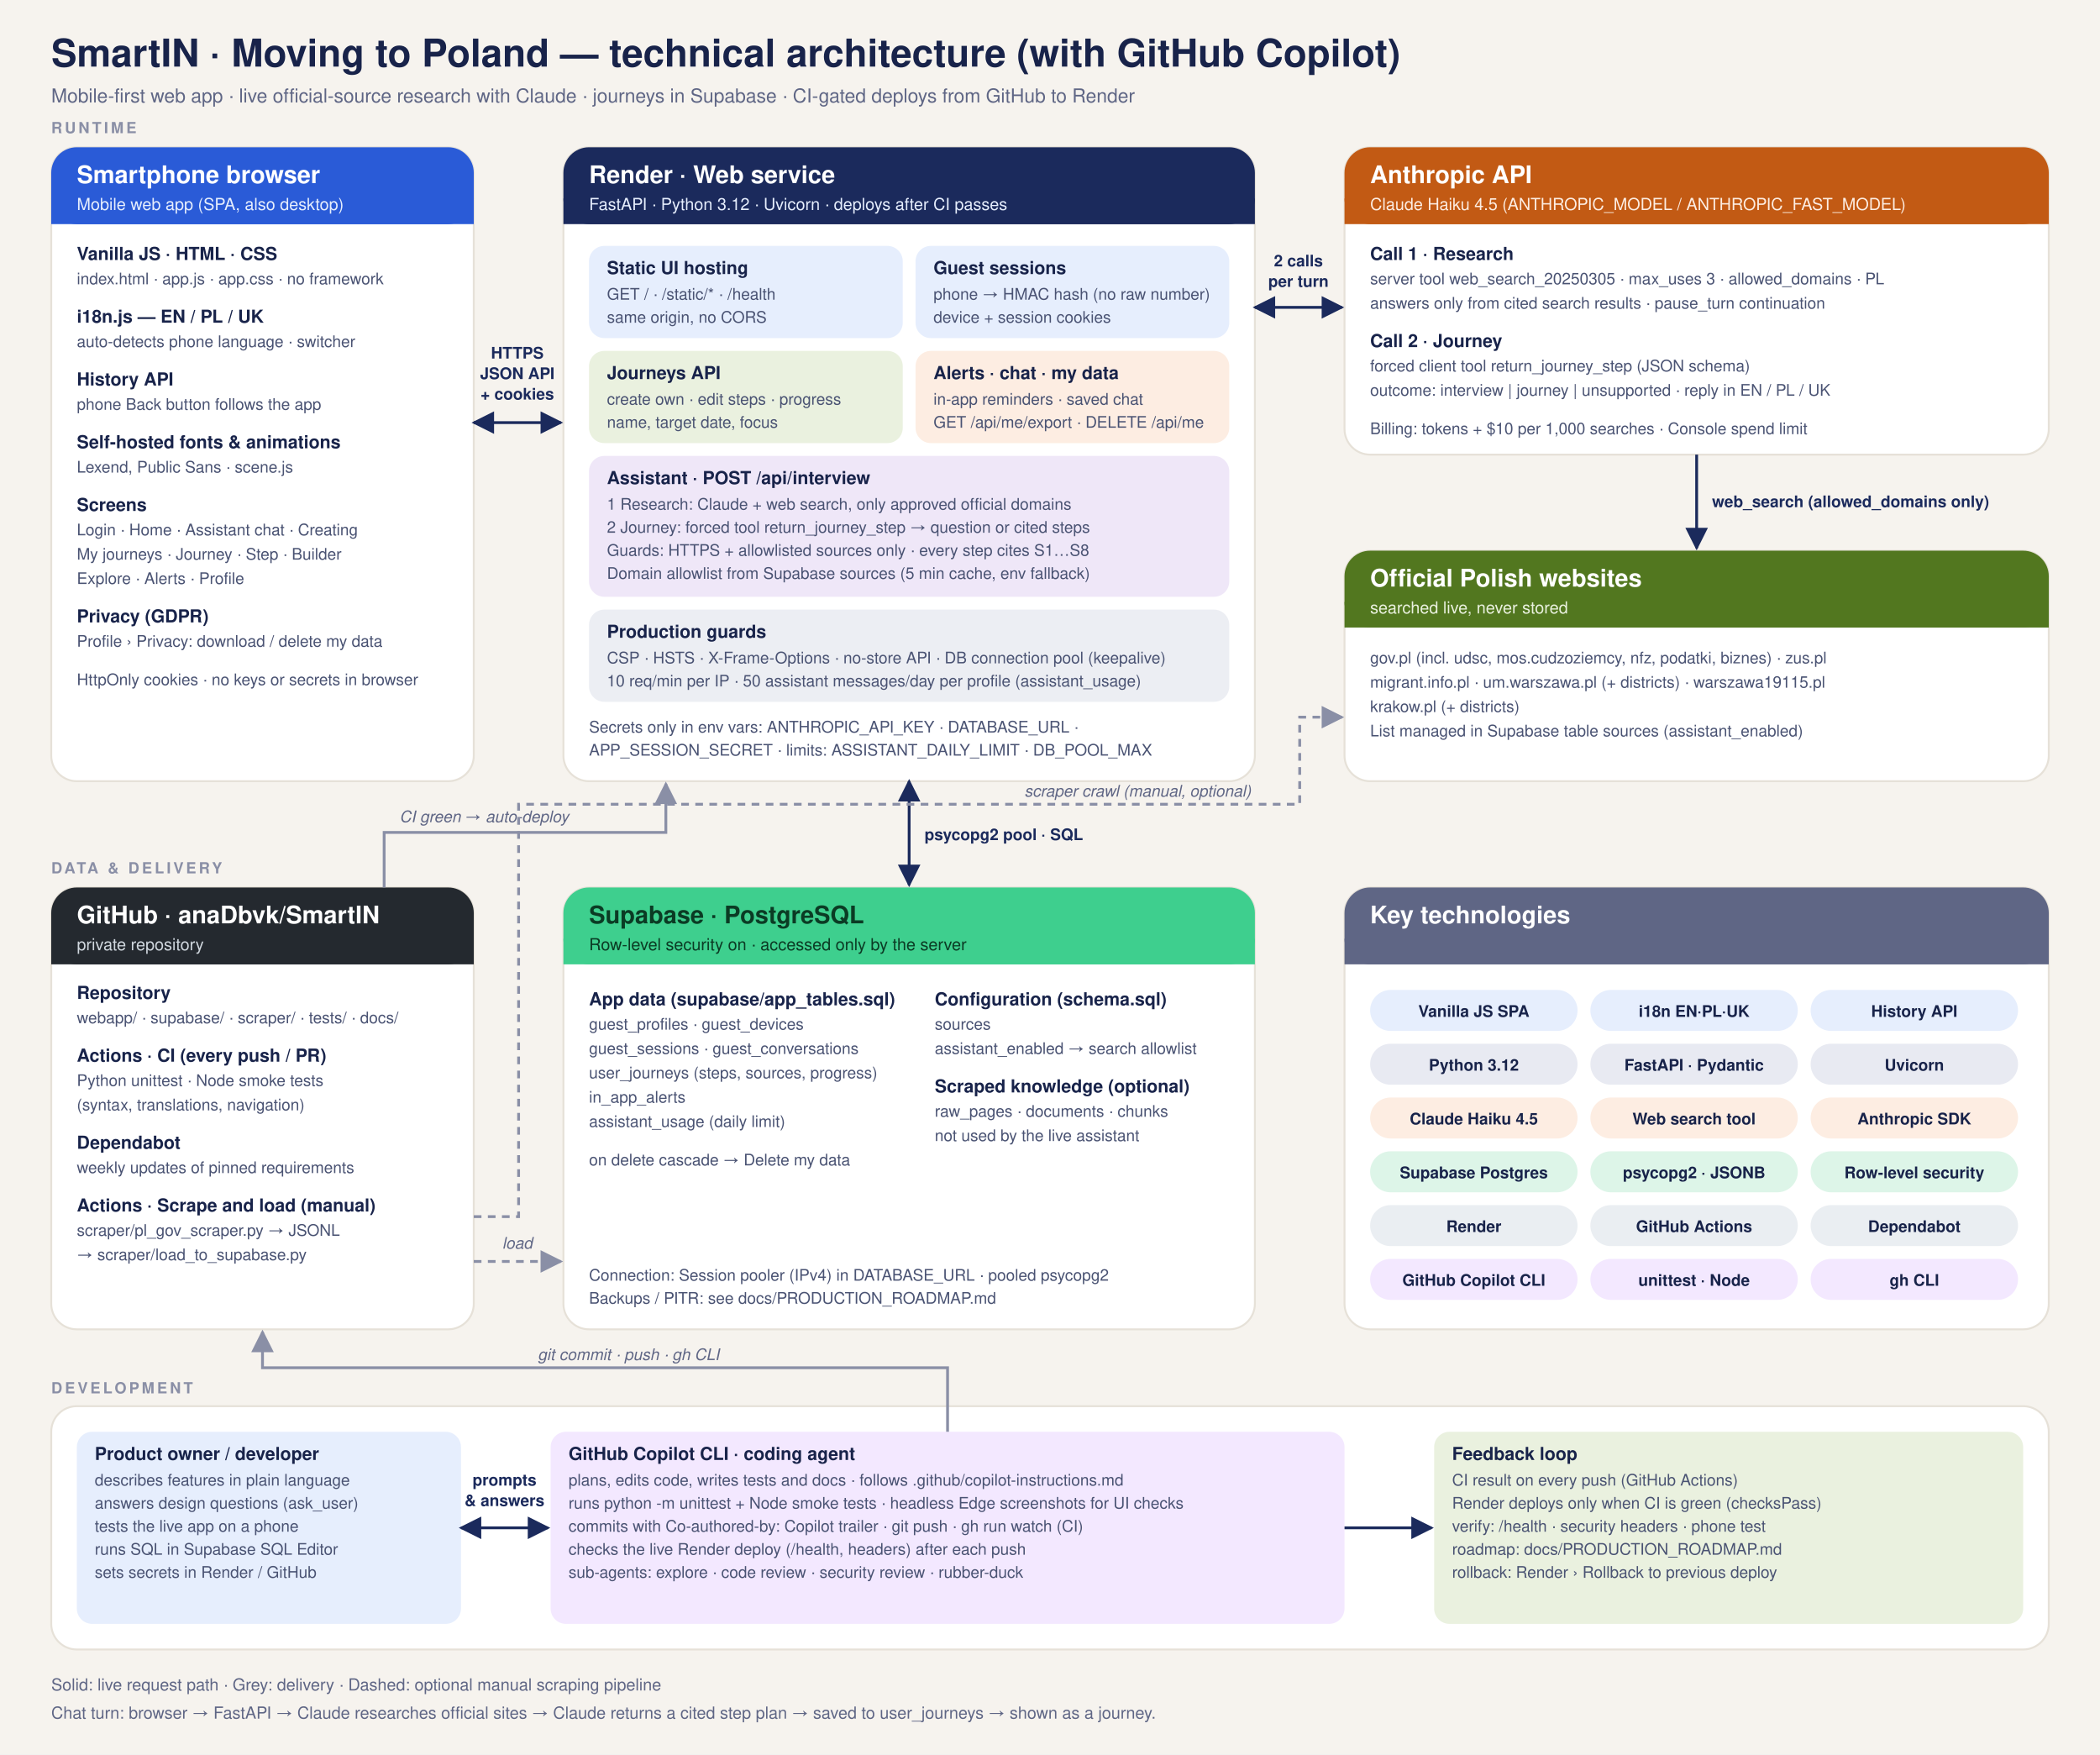
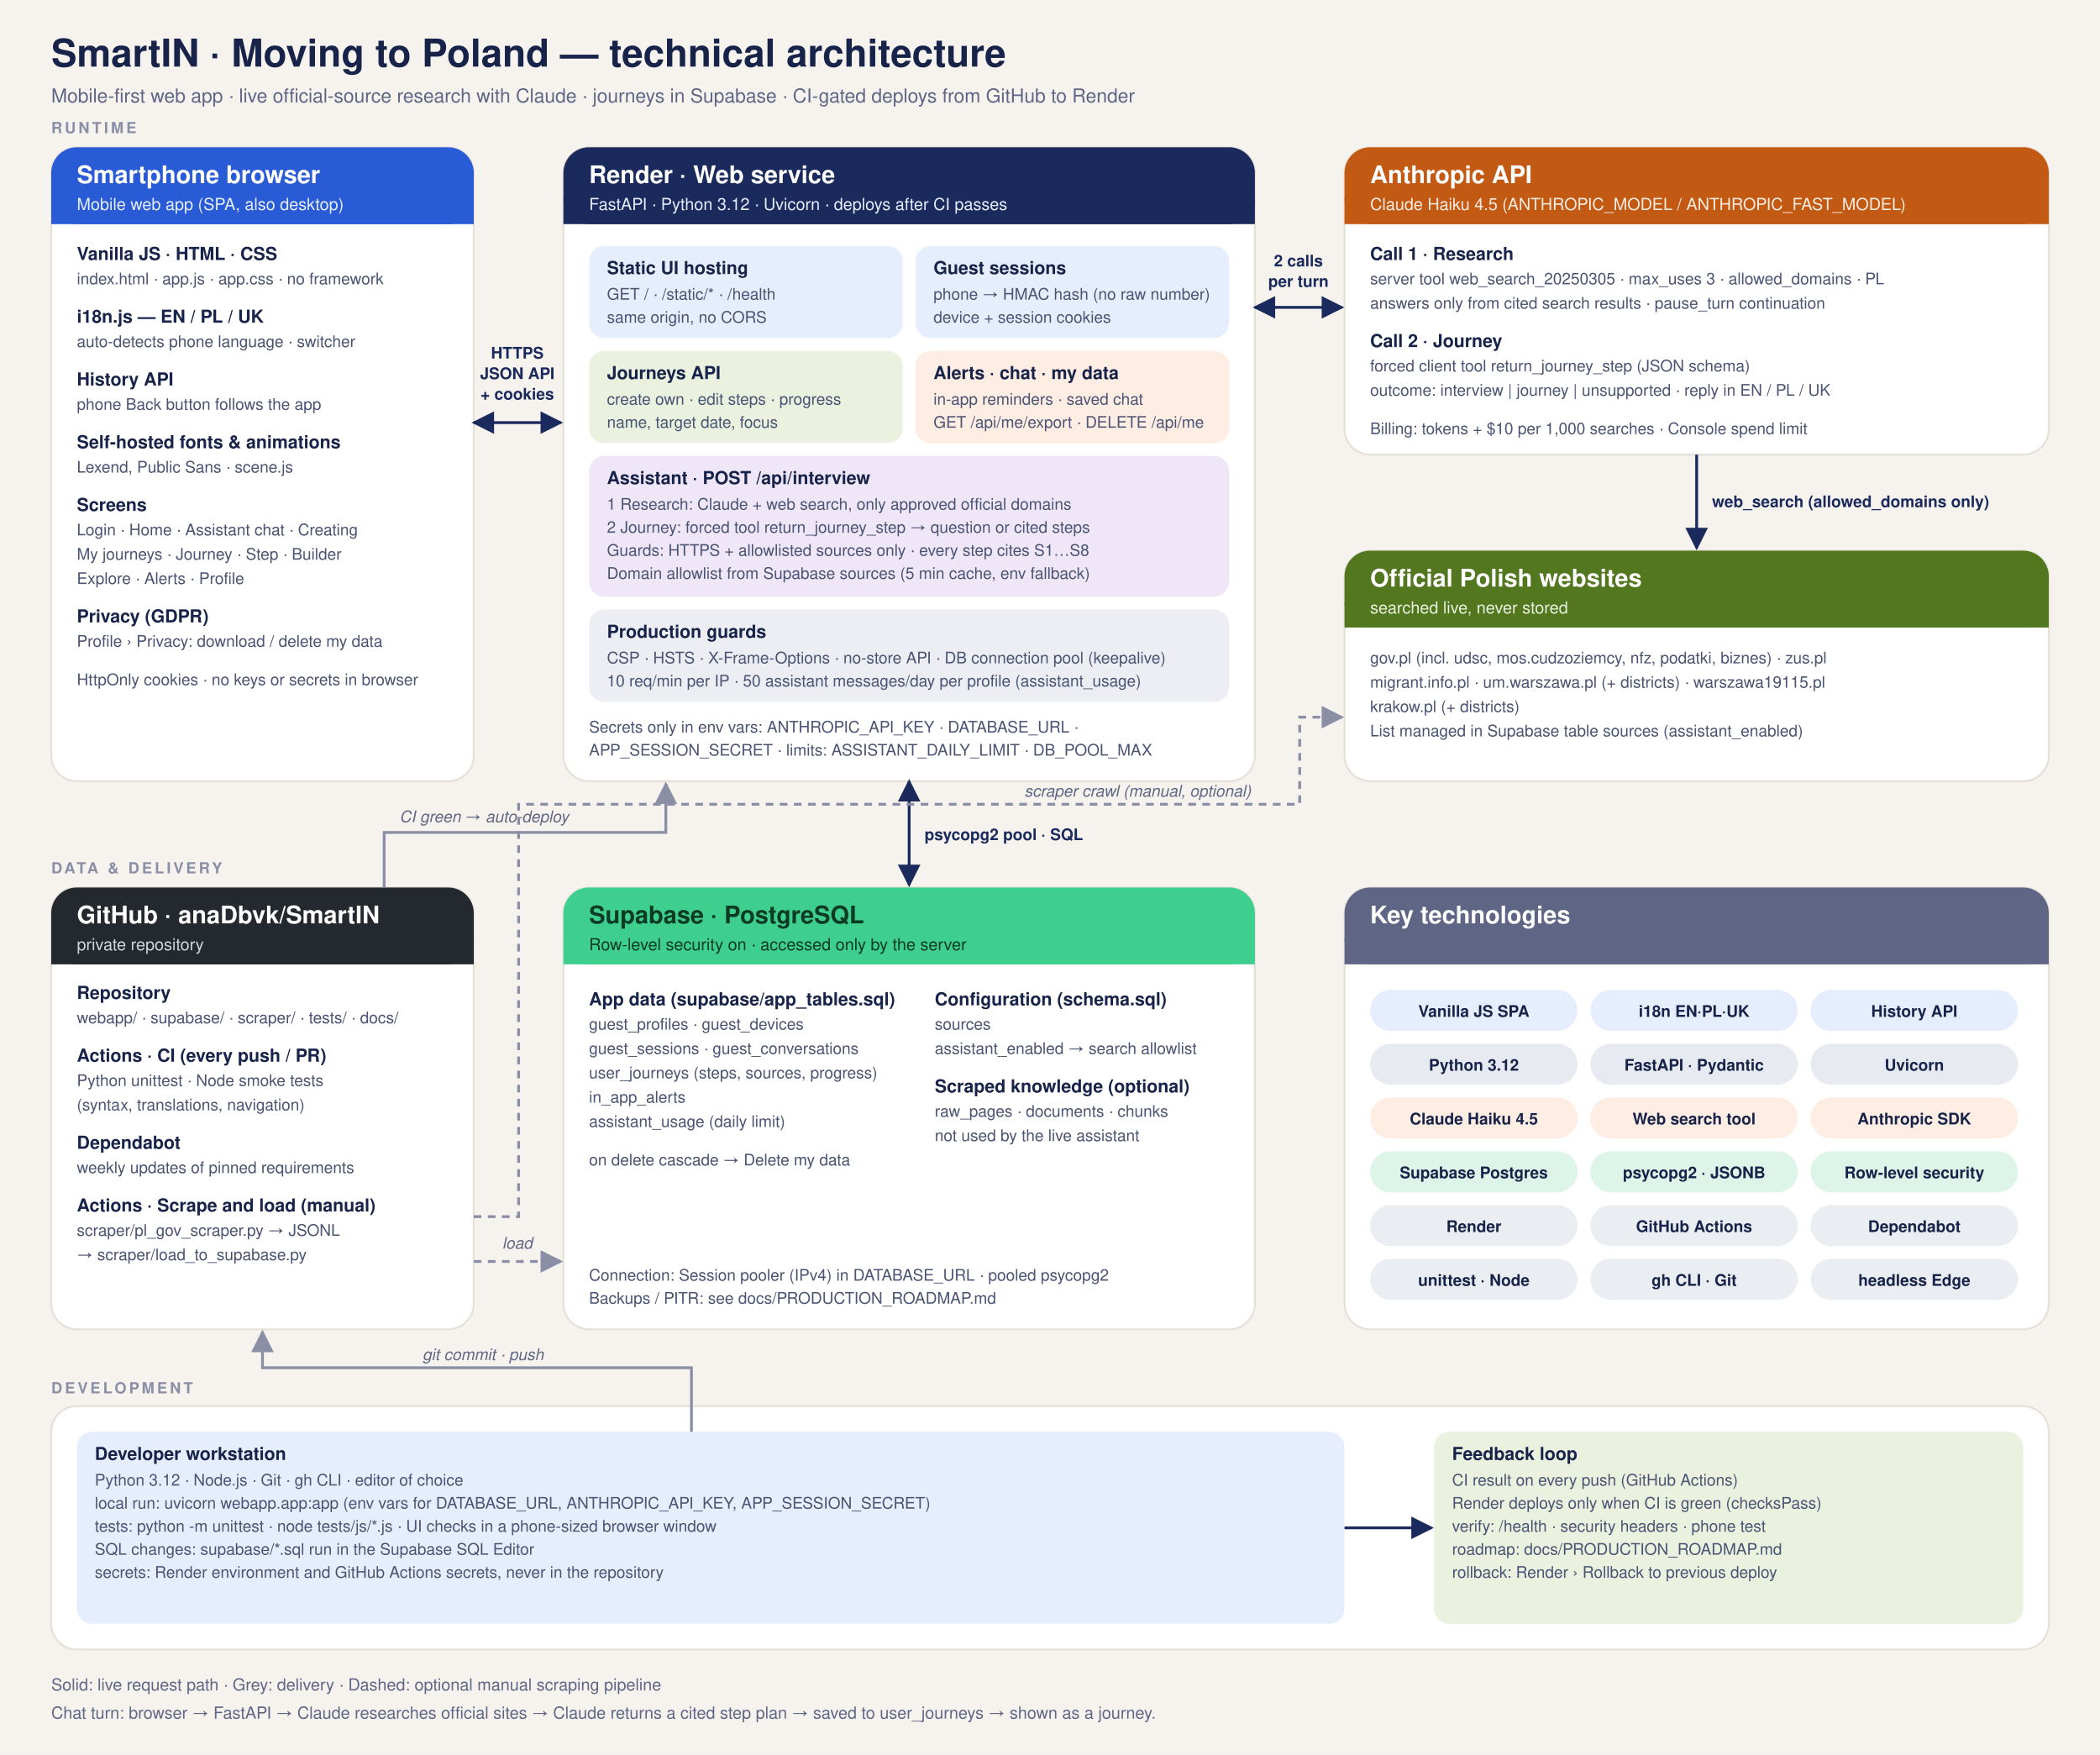
<svg xmlns="http://www.w3.org/2000/svg" width="1640" height="1370" viewBox="0 0 1640 1370" font-family="Segoe UI, Helvetica, Arial, sans-serif">
  <defs>
    <marker id="ah" viewBox="0 0 10 10" refX="9" refY="5" markerWidth="8" markerHeight="8" orient="auto-start-reverse">
      <path d="M0 0L10 5L0 10z" fill="#1B2A5C" />
    </marker>
    <marker id="ahg" viewBox="0 0 10 10" refX="9" refY="5" markerWidth="8" markerHeight="8" orient="auto-start-reverse">
      <path d="M0 0L10 5L0 10z" fill="#8A8FA6" />
    </marker>
    <style>
.h{font-size:19px;font-weight:700}
.sub{font-size:13px}
.t{font-size:14px;fill:#18234A}
.s{font-size:12.5px;fill:#4A5373}
.b{font-weight:700}
.lbl{font-size:12.5px;fill:#1B2A5C;font-weight:600}
.lblg{font-size:12.5px;fill:#5F6685;font-style:italic}
.chip{font-size:12.5px;fill:#18234A;font-weight:600}
.band{font-size:12px;fill:#8A8FA6;font-weight:700;letter-spacing:2px}
</style>
  </defs>
  <rect width="1640" height="1370" fill="#F6F3EE" />
-   <text x="40" y="52" class="t" style="font-size:30px;font-weight:700">SmartIN · Moving to Poland — technical architecture (with GitHub Copilot)</text>
+   <text x="40" y="52" class="t" style="font-size:30px;font-weight:700">SmartIN · Moving to Poland — technical architecture</text>
  <text x="40" y="80" class="s" style="font-size:15px;fill:#5F6685">Mobile-first web app · live official-source research with Claude · journeys in Supabase · CI-gated deploys from GitHub to Render</text>
  <text x="40" y="104" class="band">RUNTIME</text>
  <rect x="40" y="115" width="330" height="495" rx="20" fill="#fff" stroke="#E6E1D8" stroke-width="1.5" />
  <rect x="40" y="115" width="330" height="60" rx="20" fill="#2A5BD7" />
  <rect x="40" y="155" width="330" height="20" fill="#2A5BD7" />
  <text x="60" y="143" class="h" style="fill:#fff">Smartphone browser</text>
  <text x="60" y="164" class="sub" style="fill:#E6EEFD">Mobile web app (SPA, also desktop)</text>
  <text x="60" y="203" class="t b">Vanilla JS · HTML · CSS</text>
  <text x="60" y="222" class="s">index.html · app.js · app.css · no framework</text>
  <text x="60" y="252" class="t b">i18n.js — EN / PL / UK</text>
  <text x="60" y="271" class="s">auto-detects phone language · switcher</text>
  <text x="60" y="301" class="t b">History API</text>
  <text x="60" y="320" class="s">phone Back button follows the app</text>
  <text x="60" y="350" class="t b">Self-hosted fonts &amp; animations</text>
  <text x="60" y="369" class="s">Lexend, Public Sans · scene.js</text>
  <text x="60" y="399" class="t b">Screens</text>
  <text x="60" y="418" class="s">Login · Home · Assistant chat · Creating</text>
  <text x="60" y="437" class="s">My journeys · Journey · Step · Builder</text>
  <text x="60" y="456" class="s">Explore · Alerts · Profile</text>
  <text x="60" y="486" class="t b">Privacy (GDPR)</text>
  <text x="60" y="505" class="s">Profile › Privacy: download / delete my data</text>
  <text x="60" y="535" class="s">HttpOnly cookies · no keys or secrets in browser</text>
  <rect x="440" y="115" width="540" height="495" rx="20" fill="#fff" stroke="#E6E1D8" stroke-width="1.5" />
  <rect x="440" y="115" width="540" height="60" rx="20" fill="#1B2A5C" />
  <rect x="440" y="155" width="540" height="20" fill="#1B2A5C" />
  <text x="460" y="143" class="h" style="fill:#fff">Render · Web service</text>
  <text x="460" y="164" class="sub" style="fill:#E6EEFD">FastAPI · Python 3.12 · Uvicorn · deploys after CI passes</text>
  <rect x="460" y="192" width="245" height="72" rx="12" fill="#E6EEFD" />
  <text x="474" y="214" class="t b">Static UI hosting</text>
  <text x="474" y="234" class="s">GET / · /static/* · /health</text>
  <text x="474" y="252" class="s">same origin, no CORS</text>
  <rect x="715" y="192" width="245" height="72" rx="12" fill="#E6EEFD" />
  <text x="729" y="214" class="t b">Guest sessions</text>
  <text x="729" y="234" class="s">phone → HMAC hash (no raw number)</text>
  <text x="729" y="252" class="s">device + session cookies</text>
  <rect x="460" y="274" width="245" height="72" rx="12" fill="#EAF1DF" />
  <text x="474" y="296" class="t b">Journeys API</text>
  <text x="474" y="316" class="s">create own · edit steps · progress</text>
  <text x="474" y="334" class="s">name, target date, focus</text>
  <rect x="715" y="274" width="245" height="72" rx="12" fill="#FDEDE2" />
  <text x="729" y="296" class="t b">Alerts · chat · my data</text>
  <text x="729" y="316" class="s">in-app reminders · saved chat</text>
  <text x="729" y="334" class="s">GET /api/me/export · DELETE /api/me</text>
  <rect x="460" y="356" width="500" height="110" rx="12" fill="#EFE7F8" />
  <text x="474" y="378" class="t b">Assistant · POST /api/interview</text>
  <text x="474" y="398" class="s">1  Research: Claude + web search, only approved official domains</text>
  <text x="474" y="416" class="s">2  Journey: forced tool return_journey_step → question or cited steps</text>
  <text x="474" y="434" class="s">Guards: HTTPS + allowlisted sources only · every step cites S1…S8</text>
  <text x="474" y="452" class="s">Domain allowlist from Supabase sources (5 min cache, env fallback)</text>
  <rect x="460" y="476" width="500" height="72" rx="12" fill="#ECEEF3" />
  <text x="474" y="498" class="t b">Production guards</text>
  <text x="474" y="518" class="s">CSP · HSTS · X-Frame-Options · no-store API · DB connection pool (keepalive)</text>
  <text x="474" y="536" class="s">10 req/min per IP · 50 assistant messages/day per profile (assistant_usage)</text>
  <text x="460" y="572" class="s">Secrets only in env vars: ANTHROPIC_API_KEY · DATABASE_URL ·</text>
  <text x="460" y="590" class="s">APP_SESSION_SECRET · limits: ASSISTANT_DAILY_LIMIT · DB_POOL_MAX</text>
  <rect x="1050" y="115" width="550" height="240" rx="20" fill="#fff" stroke="#E6E1D8" stroke-width="1.5" />
  <rect x="1050" y="115" width="550" height="60" rx="20" fill="#C25A14" />
  <rect x="1050" y="155" width="550" height="20" fill="#C25A14" />
  <text x="1070" y="143" class="h" style="fill:#fff">Anthropic API</text>
  <text x="1070" y="164" class="sub" style="fill:#FDEDE2">Claude Haiku 4.5 (ANTHROPIC_MODEL / ANTHROPIC_FAST_MODEL)</text>
  <text x="1070" y="203" class="t b">Call 1 · Research</text>
  <text x="1070" y="222" class="s">server tool web_search_20250305 · max_uses 3 · allowed_domains · PL</text>
  <text x="1070" y="241" class="s">answers only from cited search results · pause_turn continuation</text>
  <text x="1070" y="271" class="t b">Call 2 · Journey</text>
  <text x="1070" y="290" class="s">forced client tool return_journey_step (JSON schema)</text>
  <text x="1070" y="309" class="s">outcome: interview | journey | unsupported · reply in EN / PL / UK</text>
  <text x="1070" y="339" class="s">Billing: tokens + $10 per 1,000 searches · Console spend limit</text>
  <rect x="1050" y="430" width="550" height="180" rx="20" fill="#fff" stroke="#E6E1D8" stroke-width="1.5" />
  <rect x="1050" y="430" width="550" height="60" rx="20" fill="#52771F" />
  <rect x="1050" y="470" width="550" height="20" fill="#52771F" />
  <text x="1070" y="458" class="h" style="fill:#fff">Official Polish websites</text>
  <text x="1070" y="479" class="sub" style="fill:#EAF1DF">searched live, never stored</text>
  <text x="1070" y="518" class="s">gov.pl (incl. udsc, mos.cudzoziemcy, nfz, podatki, biznes) · zus.pl</text>
  <text x="1070" y="537" class="s">migrant.info.pl · um.warszawa.pl (+ districts) · warszawa19115.pl</text>
  <text x="1070" y="556" class="s">krakow.pl (+ districts)</text>
  <text x="1070" y="575" class="s">List managed in Supabase table sources (assistant_enabled)</text>
  <text x="40" y="682" class="band">DATA &amp; DELIVERY</text>
  <rect x="40" y="693" width="330" height="345" rx="20" fill="#fff" stroke="#E6E1D8" stroke-width="1.5" />
  <rect x="40" y="693" width="330" height="60" rx="20" fill="#24292F" />
  <rect x="40" y="733" width="330" height="20" fill="#24292F" />
  <text x="60" y="721" class="h" style="fill:#fff">GitHub · anaDbvk/SmartIN</text>
  <text x="60" y="742" class="sub" style="fill:#D0D7DE">private repository</text>
  <text x="60" y="780" class="t b">Repository</text>
  <text x="60" y="799" class="s">webapp/ · supabase/ · scraper/ · tests/ · docs/</text>
  <text x="60" y="829" class="t b">Actions · CI (every push / PR)</text>
  <text x="60" y="848" class="s">Python unittest · Node smoke tests</text>
  <text x="60" y="867" class="s">(syntax, translations, navigation)</text>
  <text x="60" y="897" class="t b">Dependabot</text>
  <text x="60" y="916" class="s">weekly updates of pinned requirements</text>
  <text x="60" y="946" class="t b">Actions · Scrape and load (manual)</text>
  <text x="60" y="965" class="s">scraper/pl_gov_scraper.py → JSONL</text>
  <text x="60" y="984" class="s">→ scraper/load_to_supabase.py</text>
  <rect x="440" y="693" width="540" height="345" rx="20" fill="#fff" stroke="#E6E1D8" stroke-width="1.5" />
  <rect x="440" y="693" width="540" height="60" rx="20" fill="#3ECF8E" />
  <rect x="440" y="733" width="540" height="20" fill="#3ECF8E" />
  <text x="460" y="721" class="h" style="fill:#0B3B24">Supabase · PostgreSQL</text>
  <text x="460" y="742" class="sub" style="fill:#0B3B24">Row-level security on · accessed only by the server</text>
  <text x="460" y="785" class="t b">App data (supabase/app_tables.sql)</text>
  <text x="460" y="804" class="s">guest_profiles · guest_devices</text>
  <text x="460" y="823" class="s">guest_sessions · guest_conversations</text>
  <text x="460" y="842" class="s">user_journeys (steps, sources, progress)</text>
  <text x="460" y="861" class="s">in_app_alerts</text>
  <text x="460" y="880" class="s">assistant_usage (daily limit)</text>
  <text x="460" y="910" class="s">on delete cascade → Delete my data</text>
  <text x="730" y="785" class="t b">Configuration (schema.sql)</text>
  <text x="730" y="804" class="s">sources</text>
  <text x="730" y="823" class="s">    assistant_enabled → search allowlist</text>
  <text x="730" y="853" class="t b">Scraped knowledge (optional)</text>
  <text x="730" y="872" class="s">raw_pages · documents · chunks</text>
  <text x="730" y="891" class="s">    not used by the live assistant</text>
  <text x="460" y="1000" class="s">Connection: Session pooler (IPv4) in DATABASE_URL · pooled psycopg2</text>
  <text x="460" y="1018" class="s">Backups / PITR: see docs/PRODUCTION_ROADMAP.md</text>
  <rect x="1050" y="693" width="550" height="345" rx="20" fill="#fff" stroke="#E6E1D8" stroke-width="1.5" />
  <rect x="1050" y="693" width="550" height="60" rx="20" fill="#5F6685" />
  <rect x="1050" y="733" width="550" height="20" fill="#5F6685" />
  <text x="1070" y="721" class="h" style="fill:#fff">Key technologies</text>
  <rect x="1070" y="773" width="162" height="32" rx="16" fill="#E6EEFD" />
  <text x="1151" y="794" class="chip" text-anchor="middle">Vanilla JS SPA</text>
  <rect x="1242" y="773" width="162" height="32" rx="16" fill="#E6EEFD" />
  <text x="1323" y="794" class="chip" text-anchor="middle">i18n EN·PL·UK</text>
  <rect x="1414" y="773" width="162" height="32" rx="16" fill="#E6EEFD" />
  <text x="1495" y="794" class="chip" text-anchor="middle">History API</text>
  <rect x="1070" y="815" width="162" height="32" rx="16" fill="#E8EAF2" />
  <text x="1151" y="836" class="chip" text-anchor="middle">Python 3.12</text>
  <rect x="1242" y="815" width="162" height="32" rx="16" fill="#E8EAF2" />
  <text x="1323" y="836" class="chip" text-anchor="middle">FastAPI · Pydantic</text>
  <rect x="1414" y="815" width="162" height="32" rx="16" fill="#E8EAF2" />
  <text x="1495" y="836" class="chip" text-anchor="middle">Uvicorn</text>
  <rect x="1070" y="857" width="162" height="32" rx="16" fill="#FDEDE2" />
  <text x="1151" y="878" class="chip" text-anchor="middle">Claude Haiku 4.5</text>
  <rect x="1242" y="857" width="162" height="32" rx="16" fill="#FDEDE2" />
  <text x="1323" y="878" class="chip" text-anchor="middle">Web search tool</text>
  <rect x="1414" y="857" width="162" height="32" rx="16" fill="#FDEDE2" />
  <text x="1495" y="878" class="chip" text-anchor="middle">Anthropic SDK</text>
  <rect x="1070" y="899" width="162" height="32" rx="16" fill="#DDF5E8" />
  <text x="1151" y="920" class="chip" text-anchor="middle">Supabase Postgres</text>
  <rect x="1242" y="899" width="162" height="32" rx="16" fill="#DDF5E8" />
  <text x="1323" y="920" class="chip" text-anchor="middle">psycopg2 · JSONB</text>
  <rect x="1414" y="899" width="162" height="32" rx="16" fill="#DDF5E8" />
  <text x="1495" y="920" class="chip" text-anchor="middle">Row-level security</text>
  <rect x="1070" y="941" width="162" height="32" rx="16" fill="#EAEEF2" />
  <text x="1151" y="962" class="chip" text-anchor="middle">Render</text>
  <rect x="1242" y="941" width="162" height="32" rx="16" fill="#EAEEF2" />
  <text x="1323" y="962" class="chip" text-anchor="middle">GitHub Actions</text>
  <rect x="1414" y="941" width="162" height="32" rx="16" fill="#EAEEF2" />
  <text x="1495" y="962" class="chip" text-anchor="middle">Dependabot</text>
-   <rect x="1070" y="983" width="162" height="32" rx="16" fill="#F3E8FF" />
-   <text x="1151" y="1004" class="chip" text-anchor="middle">GitHub Copilot CLI</text>
-   <rect x="1242" y="983" width="162" height="32" rx="16" fill="#F3E8FF" />
-   <text x="1323" y="1004" class="chip" text-anchor="middle">unittest · Node</text>
-   <rect x="1414" y="983" width="162" height="32" rx="16" fill="#F3E8FF" />
-   <text x="1495" y="1004" class="chip" text-anchor="middle">gh CLI</text>
+   <rect x="1070" y="983" width="162" height="32" rx="16" fill="#EAEEF2" />
+   <text x="1151" y="1004" class="chip" text-anchor="middle">unittest · Node</text>
+   <rect x="1242" y="983" width="162" height="32" rx="16" fill="#EAEEF2" />
+   <text x="1323" y="1004" class="chip" text-anchor="middle">gh CLI · Git</text>
+   <rect x="1414" y="983" width="162" height="32" rx="16" fill="#EAEEF2" />
+   <text x="1495" y="1004" class="chip" text-anchor="middle">headless Edge</text>
  <text x="40" y="1088" class="band">DEVELOPMENT</text>
  <rect x="40" y="1098" width="1560" height="190" rx="20" fill="#fff" stroke="#E6E1D8" stroke-width="1.5" />
-   <rect x="60" y="1118" width="300" height="150" rx="12" fill="#E6EEFD" />
-   <text x="74" y="1140" class="t b">Product owner / developer</text>
-   <text x="74" y="1160" class="s">describes features in plain language</text>
-   <text x="74" y="1178" class="s">answers design questions (ask_user)</text>
-   <text x="74" y="1196" class="s">tests the live app on a phone</text>
-   <text x="74" y="1214" class="s">runs SQL in Supabase SQL Editor</text>
-   <text x="74" y="1232" class="s">sets secrets in Render / GitHub</text>
-   <rect x="430" y="1118" width="620" height="150" rx="12" fill="#F3E8FF" />
-   <text x="444" y="1140" class="t b">GitHub Copilot CLI · coding agent</text>
-   <text x="444" y="1160" class="s">plans, edits code, writes tests and docs · follows .github/copilot-instructions.md</text>
-   <text x="444" y="1178" class="s">runs python -m unittest + Node smoke tests · headless Edge screenshots for UI checks</text>
-   <text x="444" y="1196" class="s">commits with Co-authored-by: Copilot trailer · git push · gh run watch (CI)</text>
-   <text x="444" y="1214" class="s">checks the live Render deploy (/health, headers) after each push</text>
-   <text x="444" y="1232" class="s">sub-agents: explore · code review · security review · rubber-duck</text>
-   <polyline points="360,1193 428,1193" fill="none" stroke="#1B2A5C" stroke-width="2.2" marker-end="url(#ah)" marker-start="url(#ah)" />
-   <text x="394" y="1160" class="lbl" text-anchor="middle">prompts</text>
-   <text x="394" y="1176" class="lbl" text-anchor="middle">&amp; answers</text>
-   <polyline points="740,1118 740,1068 205,1068 205,1040" fill="none" stroke="#8A8FA6" stroke-width="2.2" marker-end="url(#ahg)" />
-   <text x="420" y="1062" class="lblg" text-anchor="start">git commit · push · gh CLI</text>
+   <rect x="60" y="1118" width="990" height="150" rx="12" fill="#E6EEFD" />
+   <text x="74" y="1140" class="t b">Developer workstation</text>
+   <text x="74" y="1160" class="s">Python 3.12 · Node.js · Git · gh CLI · editor of choice</text>
+   <text x="74" y="1178" class="s">local run: uvicorn webapp.app:app (env vars for DATABASE_URL, ANTHROPIC_API_KEY, APP_SESSION_SECRET)</text>
+   <text x="74" y="1196" class="s">tests: python -m unittest · node tests/js/*.js · UI checks in a phone-sized browser window</text>
+   <text x="74" y="1214" class="s">SQL changes: supabase/*.sql run in the Supabase SQL Editor</text>
+   <text x="74" y="1232" class="s">secrets: Render environment and GitHub Actions secrets, never in the repository</text>
+   <polyline points="540,1118 540,1068 205,1068 205,1040" fill="none" stroke="#8A8FA6" stroke-width="2.2" marker-end="url(#ahg)" />
+   <text x="330" y="1062" class="lblg" text-anchor="start">git commit · push</text>
  <rect x="1120" y="1118" width="460" height="150" rx="12" fill="#EAF1DF" />
  <text x="1134" y="1140" class="t b">Feedback loop</text>
  <text x="1134" y="1160" class="s">CI result on every push (GitHub Actions)</text>
  <text x="1134" y="1178" class="s">Render deploys only when CI is green (checksPass)</text>
  <text x="1134" y="1196" class="s">verify: /health · security headers · phone test</text>
  <text x="1134" y="1214" class="s">roadmap: docs/PRODUCTION_ROADMAP.md</text>
  <text x="1134" y="1232" class="s">rollback: Render › Rollback to previous deploy</text>
  <polyline points="1050,1193 1118,1193" fill="none" stroke="#1B2A5C" stroke-width="2.2" marker-end="url(#ah)" />
  <polyline points="370,330 438,330" fill="none" stroke="#1B2A5C" stroke-width="2.2" marker-end="url(#ah)" marker-start="url(#ah)" />
  <text x="404" y="280" class="lbl" text-anchor="middle">HTTPS</text>
  <text x="404" y="296" class="lbl" text-anchor="middle">JSON API</text>
  <text x="404" y="312" class="lbl" text-anchor="middle">+ cookies</text>
  <polyline points="980,240 1048,240" fill="none" stroke="#1B2A5C" stroke-width="2.2" marker-end="url(#ah)" marker-start="url(#ah)" />
  <text x="1014" y="208" class="lbl" text-anchor="middle">2 calls</text>
  <text x="1014" y="224" class="lbl" text-anchor="middle">per turn</text>
  <polyline points="1325,355 1325,428" fill="none" stroke="#1B2A5C" stroke-width="2.2" marker-end="url(#ah)" />
  <text x="1337" y="396" class="lbl" text-anchor="start">web_search (allowed_domains only)</text>
  <polyline points="710,610 710,691" fill="none" stroke="#1B2A5C" stroke-width="2.2" marker-end="url(#ah)" marker-start="url(#ah)" />
  <text x="722" y="656" class="lbl" text-anchor="start">psycopg2 pool · SQL</text>
  <polyline points="300,693 300,650 520,650 520,612" fill="none" stroke="#8A8FA6" stroke-width="2.2" marker-end="url(#ahg)" />
  <text x="312" y="642" class="lblg" text-anchor="start">CI green → auto-deploy</text>
  <polyline points="370,985 438,985" fill="none" stroke="#8A8FA6" stroke-width="2.2" stroke-dasharray="6 5" marker-end="url(#ahg)" />
  <text x="404" y="975" class="lblg" text-anchor="middle">load</text>
  <polyline points="370,950 405,950 405,628 1015,628 1015,560 1048,560" fill="none" stroke="#8A8FA6" stroke-width="2.2" stroke-dasharray="6 5" marker-end="url(#ahg)" />
  <text x="800" y="622" class="lblg" text-anchor="start">scraper crawl (manual, optional)</text>
  <text x="40" y="1320" class="s" style="font-size:13px;fill:#5F6685">Solid: live request path · Grey: delivery · Dashed: optional manual scraping pipeline</text>
  <text x="40" y="1342" class="s" style="font-size:13px;fill:#5F6685">Chat turn: browser → FastAPI → Claude researches official sites → Claude returns a cited step plan → saved to user_journeys → shown as a journey.</text>
</svg>
